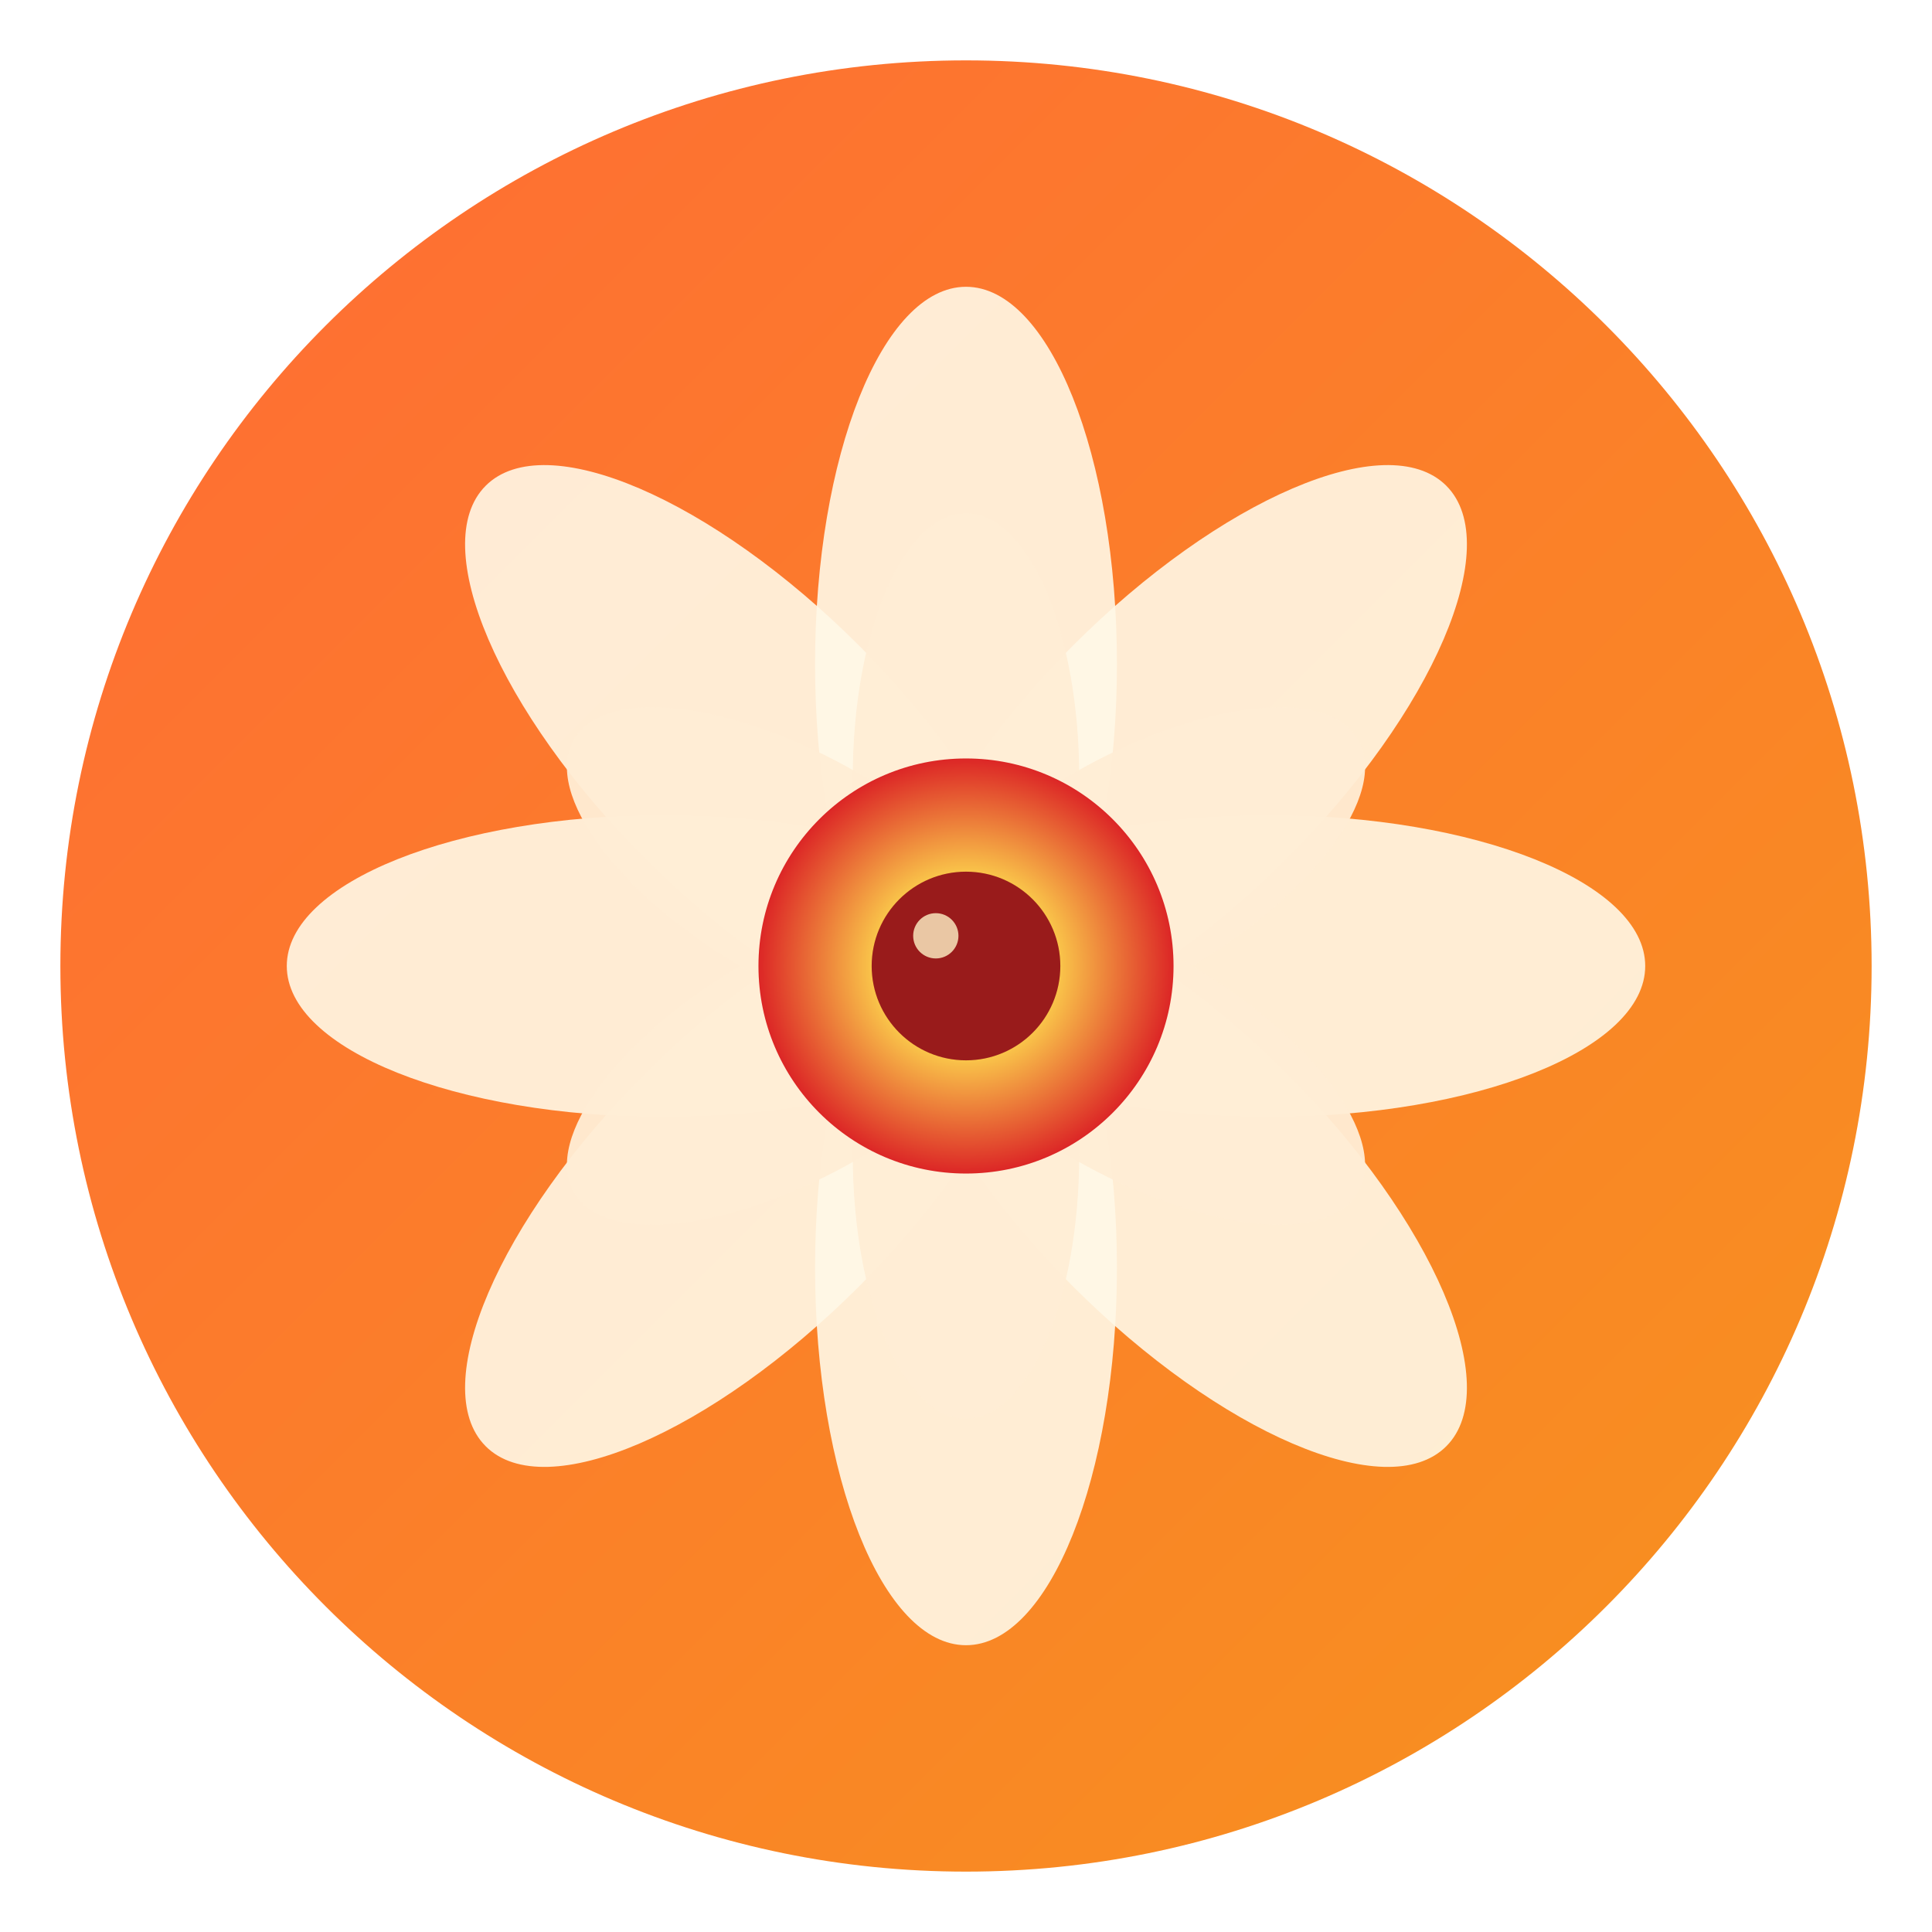
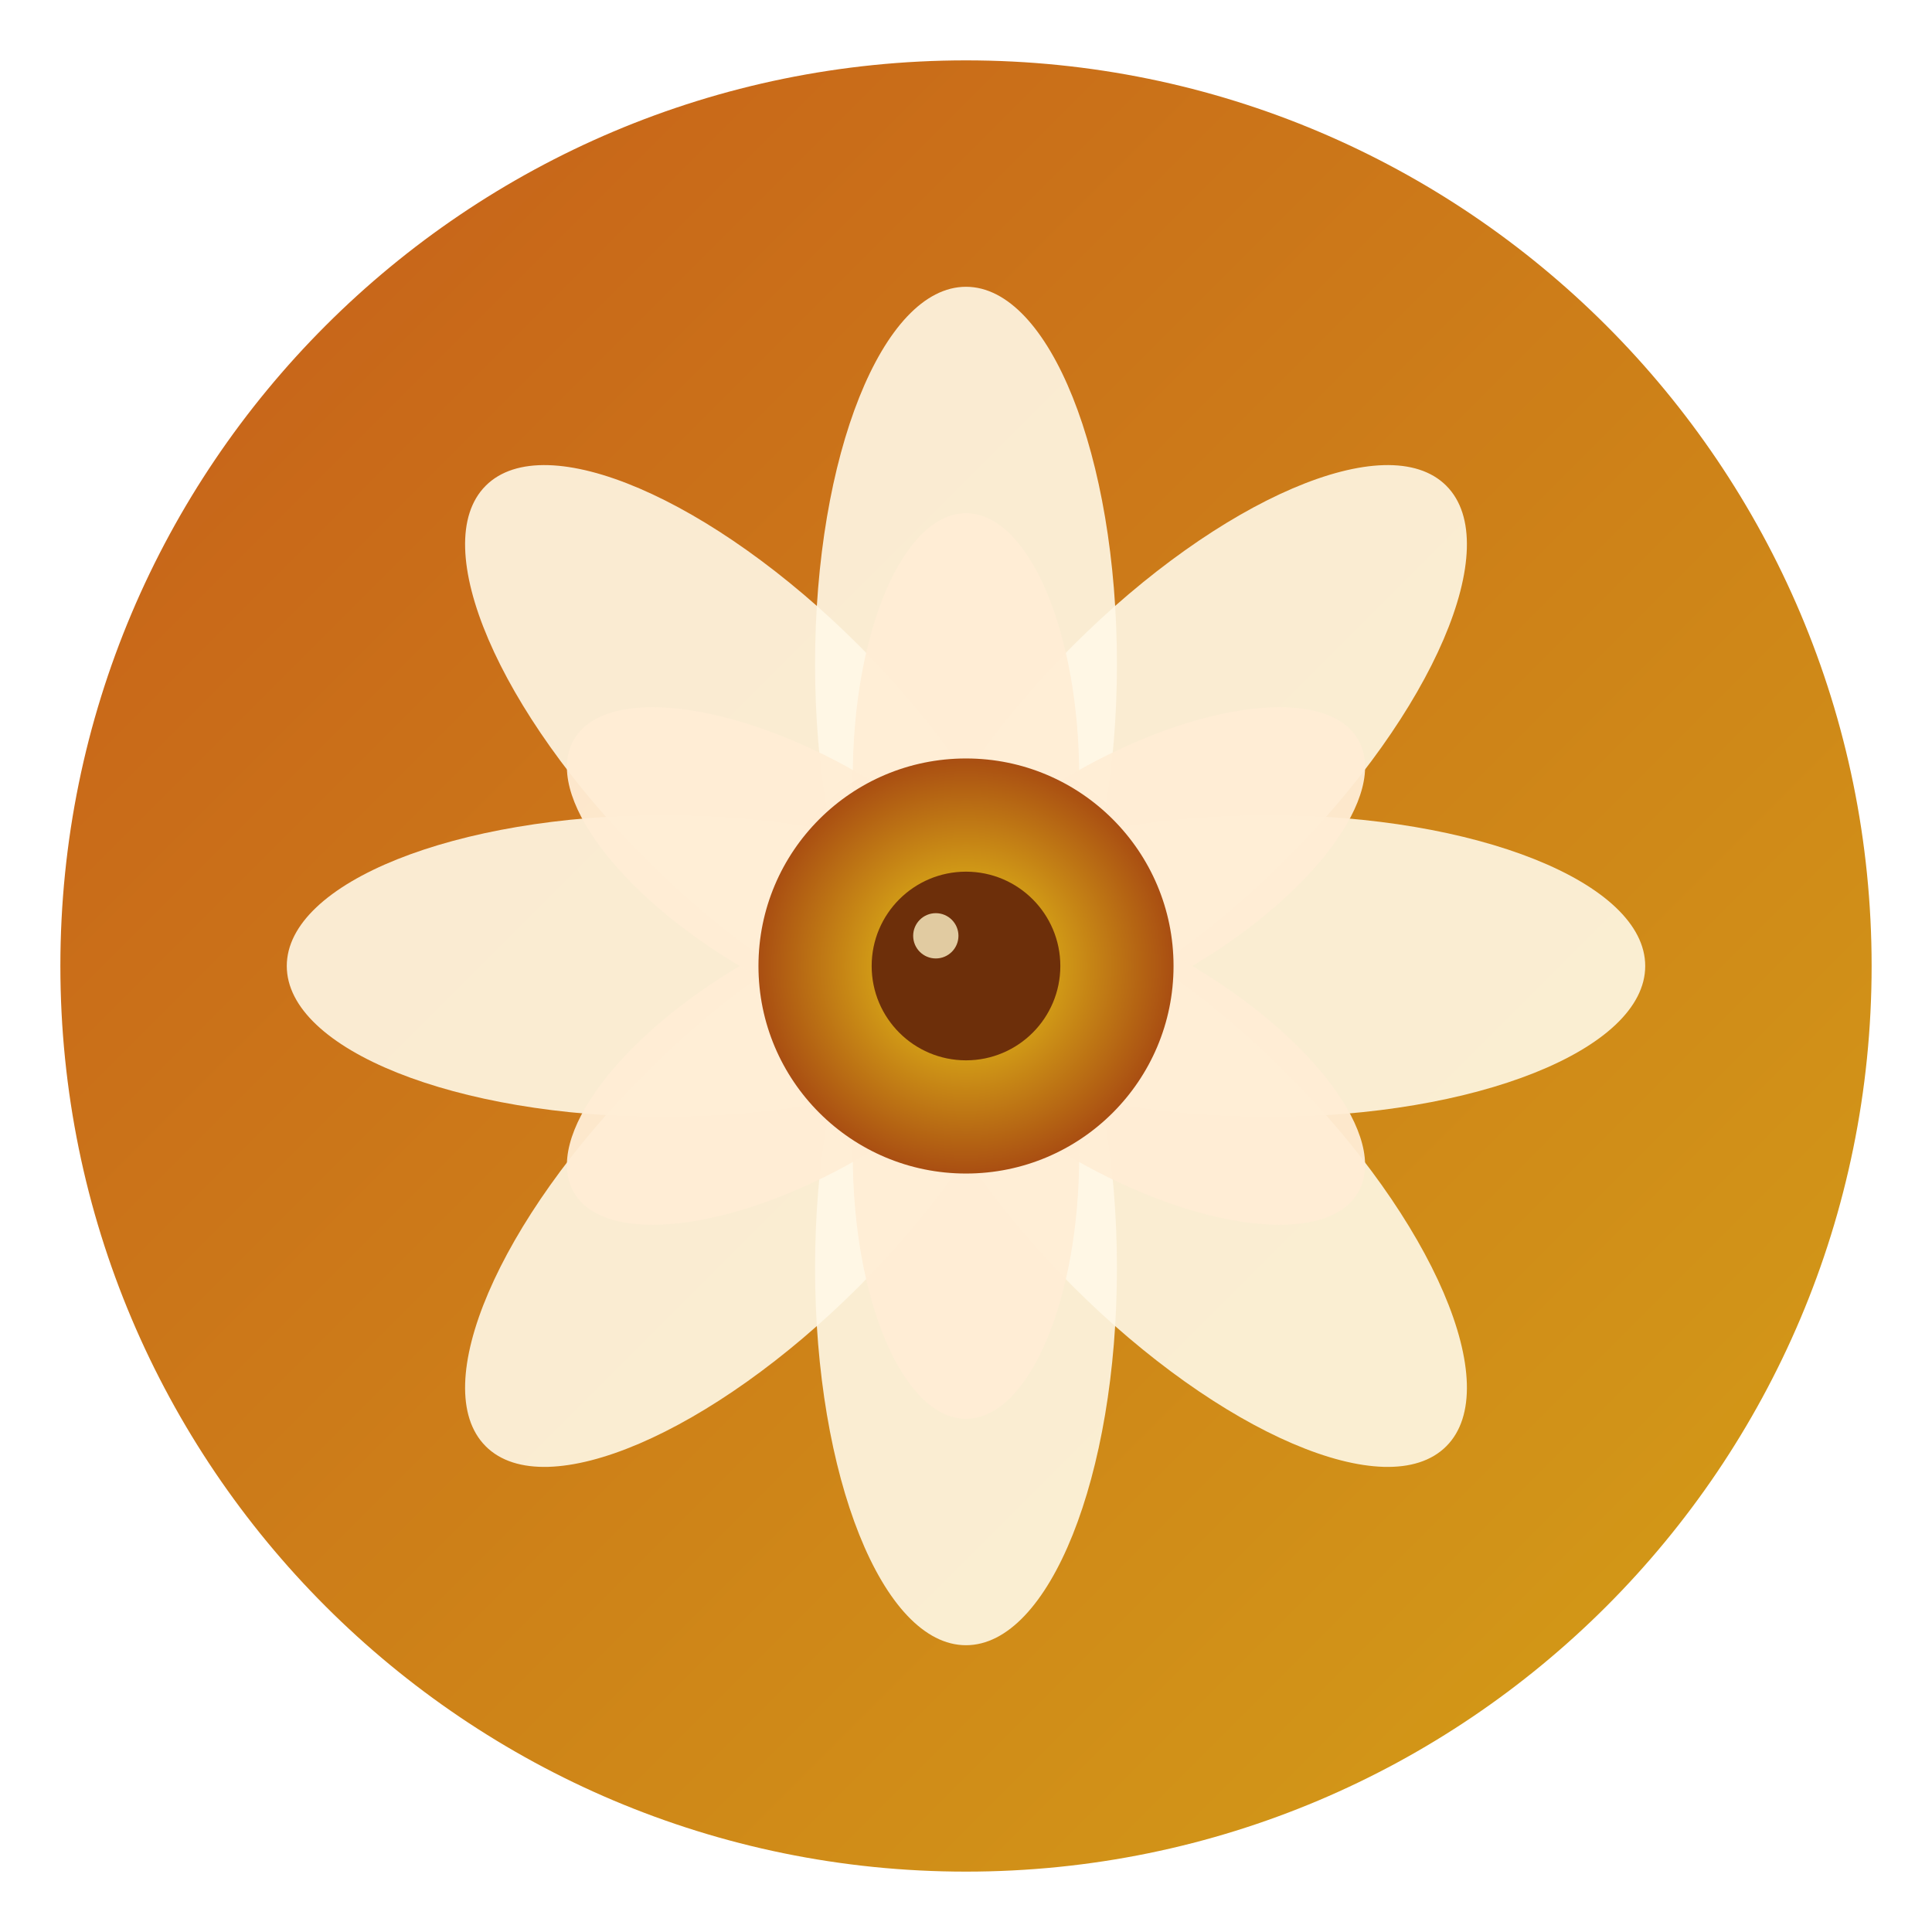
<svg xmlns="http://www.w3.org/2000/svg" width="512" height="512" viewBox="0 0 512 512">
  <defs>
    <linearGradient id="grad1" x1="0%" y1="0%" x2="100%" y2="100%">
-       <stop offset="0%" style="stop-color:#FF6B35;stop-opacity:1" />
-       <stop offset="100%" style="stop-color:#F7931E;stop-opacity:1" />
+       <stop offset="0%" style="stop-color:#C65D1A;stop-opacity:1" />
+       <stop offset="100%" style="stop-color:#D4A017;stop-opacity:1" />
    </linearGradient>
    <radialGradient id="sunGrad" cx="50%" cy="50%" r="50%">
-       <stop offset="0%" style="stop-color:#FEF3C7;stop-opacity:1" />
-       <stop offset="40%" style="stop-color:#FCD34D;stop-opacity:1" />
-       <stop offset="100%" style="stop-color:#DC2626;stop-opacity:1" />
+       <stop offset="0%" style="stop-color:#FFF8E1;stop-opacity:1" />
+       <stop offset="40%" style="stop-color:#D4A017;stop-opacity:1" />
+       <stop offset="100%" style="stop-color:#A94E12;stop-opacity:1" />
    </radialGradient>
  </defs>
  <circle cx="256" cy="256" r="240" fill="url(#grad1)" />
  <g transform="translate(256, 256)">
    <ellipse cx="0" cy="-80" rx="40" ry="100" fill="#FFF8E7" opacity="0.9" transform="rotate(0)" />
    <ellipse cx="0" cy="-80" rx="40" ry="100" fill="#FFF8E7" opacity="0.9" transform="rotate(45)" />
    <ellipse cx="0" cy="-80" rx="40" ry="100" fill="#FFF8E7" opacity="0.9" transform="rotate(90)" />
    <ellipse cx="0" cy="-80" rx="40" ry="100" fill="#FFF8E7" opacity="0.9" transform="rotate(135)" />
    <ellipse cx="0" cy="-80" rx="40" ry="100" fill="#FFF8E7" opacity="0.9" transform="rotate(180)" />
    <ellipse cx="0" cy="-80" rx="40" ry="100" fill="#FFF8E7" opacity="0.9" transform="rotate(225)" />
    <ellipse cx="0" cy="-80" rx="40" ry="100" fill="#FFF8E7" opacity="0.9" transform="rotate(270)" />
    <ellipse cx="0" cy="-80" rx="40" ry="100" fill="#FFF8E7" opacity="0.9" transform="rotate(315)" />
    <ellipse cx="0" cy="-50" rx="30" ry="70" fill="#FFEDD5" opacity="0.95" />
    <ellipse cx="0" cy="-50" rx="30" ry="70" fill="#FFEDD5" opacity="0.95" transform="rotate(60)" />
    <ellipse cx="0" cy="-50" rx="30" ry="70" fill="#FFEDD5" opacity="0.95" transform="rotate(120)" />
    <ellipse cx="0" cy="-50" rx="30" ry="70" fill="#FFEDD5" opacity="0.95" transform="rotate(180)" />
    <ellipse cx="0" cy="-50" rx="30" ry="70" fill="#FFEDD5" opacity="0.95" transform="rotate(240)" />
    <ellipse cx="0" cy="-50" rx="30" ry="70" fill="#FFEDD5" opacity="0.95" transform="rotate(300)" />
    <g opacity="0.4">
      <path d="M 0,-35 L 6,-45 L -6,-45 Z" fill="#FCD34D" />
      <path d="M 0,-35 L 6,-45 L -6,-45 Z" fill="#FCD34D" transform="rotate(30)" />
      <path d="M 0,-35 L 6,-45 L -6,-45 Z" fill="#FCD34D" transform="rotate(60)" />
      <path d="M 0,-35 L 6,-45 L -6,-45 Z" fill="#FCD34D" transform="rotate(90)" />
      <path d="M 0,-35 L 6,-45 L -6,-45 Z" fill="#FCD34D" transform="rotate(120)" />
      <path d="M 0,-35 L 6,-45 L -6,-45 Z" fill="#FCD34D" transform="rotate(150)" />
      <path d="M 0,-35 L 6,-45 L -6,-45 Z" fill="#FCD34D" transform="rotate(180)" />
      <path d="M 0,-35 L 6,-45 L -6,-45 Z" fill="#FCD34D" transform="rotate(210)" />
      <path d="M 0,-35 L 6,-45 L -6,-45 Z" fill="#FCD34D" transform="rotate(240)" />
      <path d="M 0,-35 L 6,-45 L -6,-45 Z" fill="#FCD34D" transform="rotate(270)" />
      <path d="M 0,-35 L 6,-45 L -6,-45 Z" fill="#FCD34D" transform="rotate(300)" />
      <path d="M 0,-35 L 6,-45 L -6,-45 Z" fill="#FCD34D" transform="rotate(330)" />
    </g>
    <circle cx="0" cy="0" r="55" fill="url(#sunGrad)" />
-     <circle cx="0" cy="0" r="25" fill="#991B1B" />
+     <circle cx="0" cy="0" r="25" fill="#6D2F0A" />
    <circle cx="-8" cy="-8" r="6" fill="#FEF3C7" opacity="0.8" />
  </g>
</svg>
